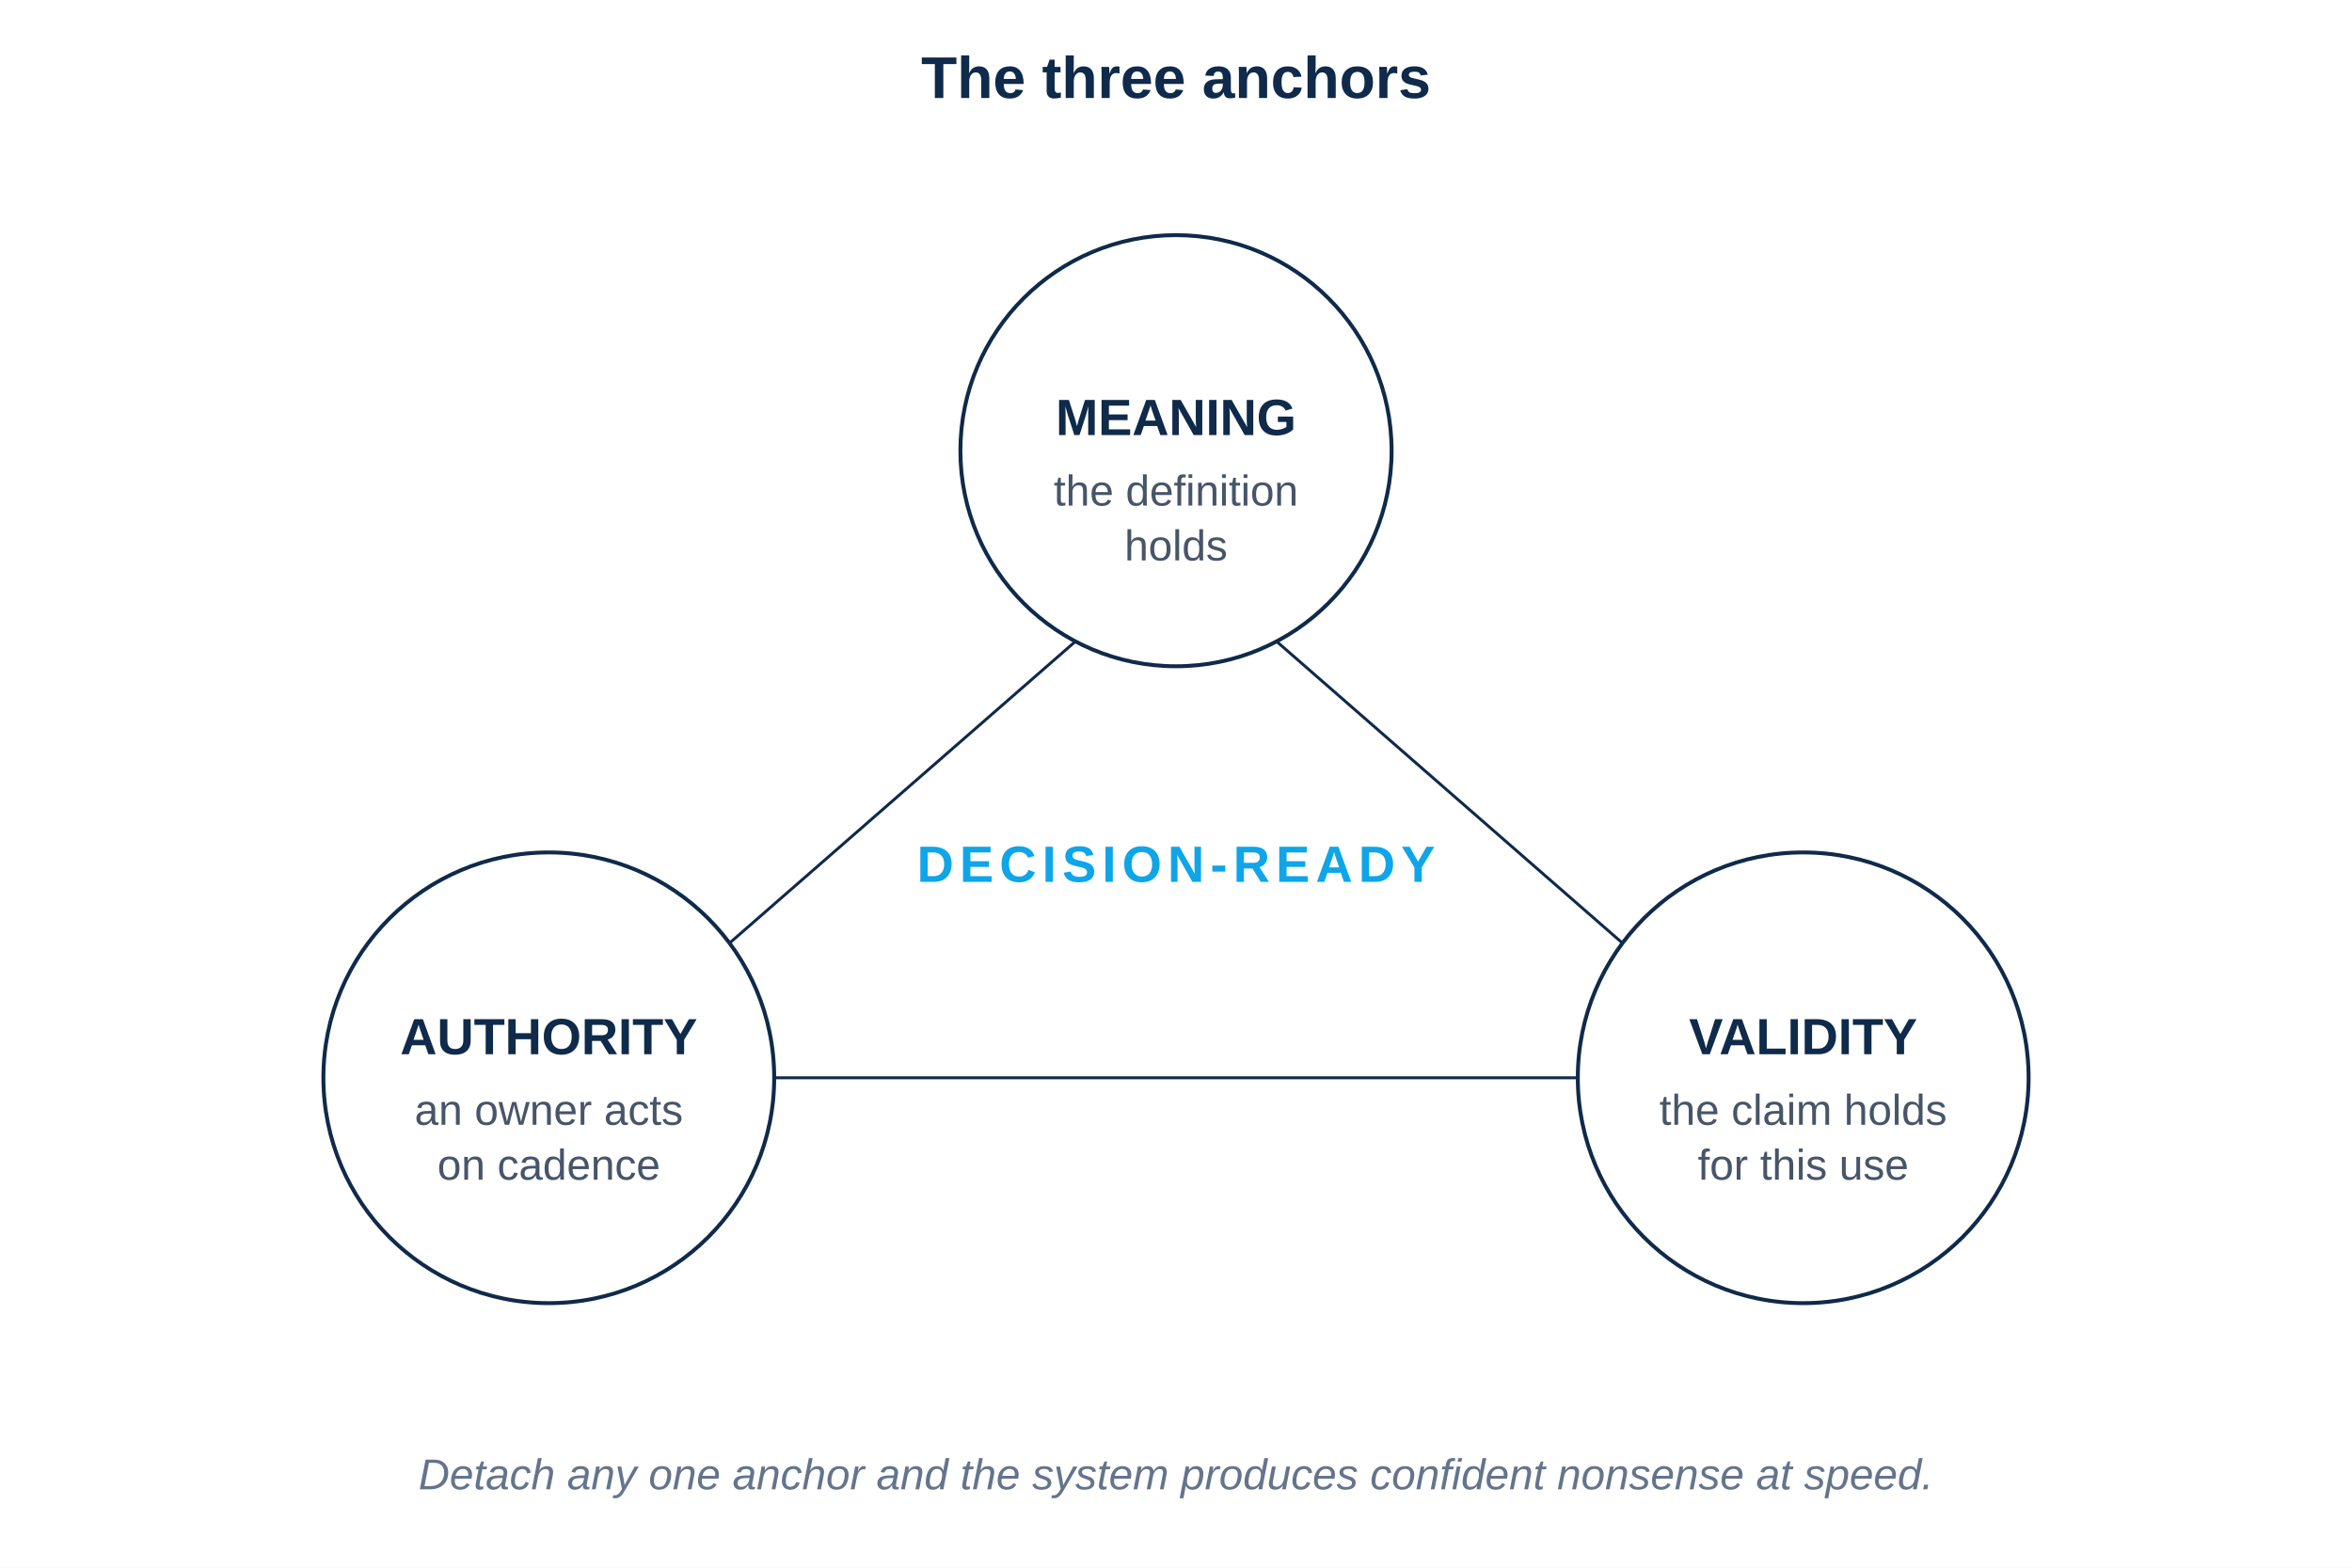
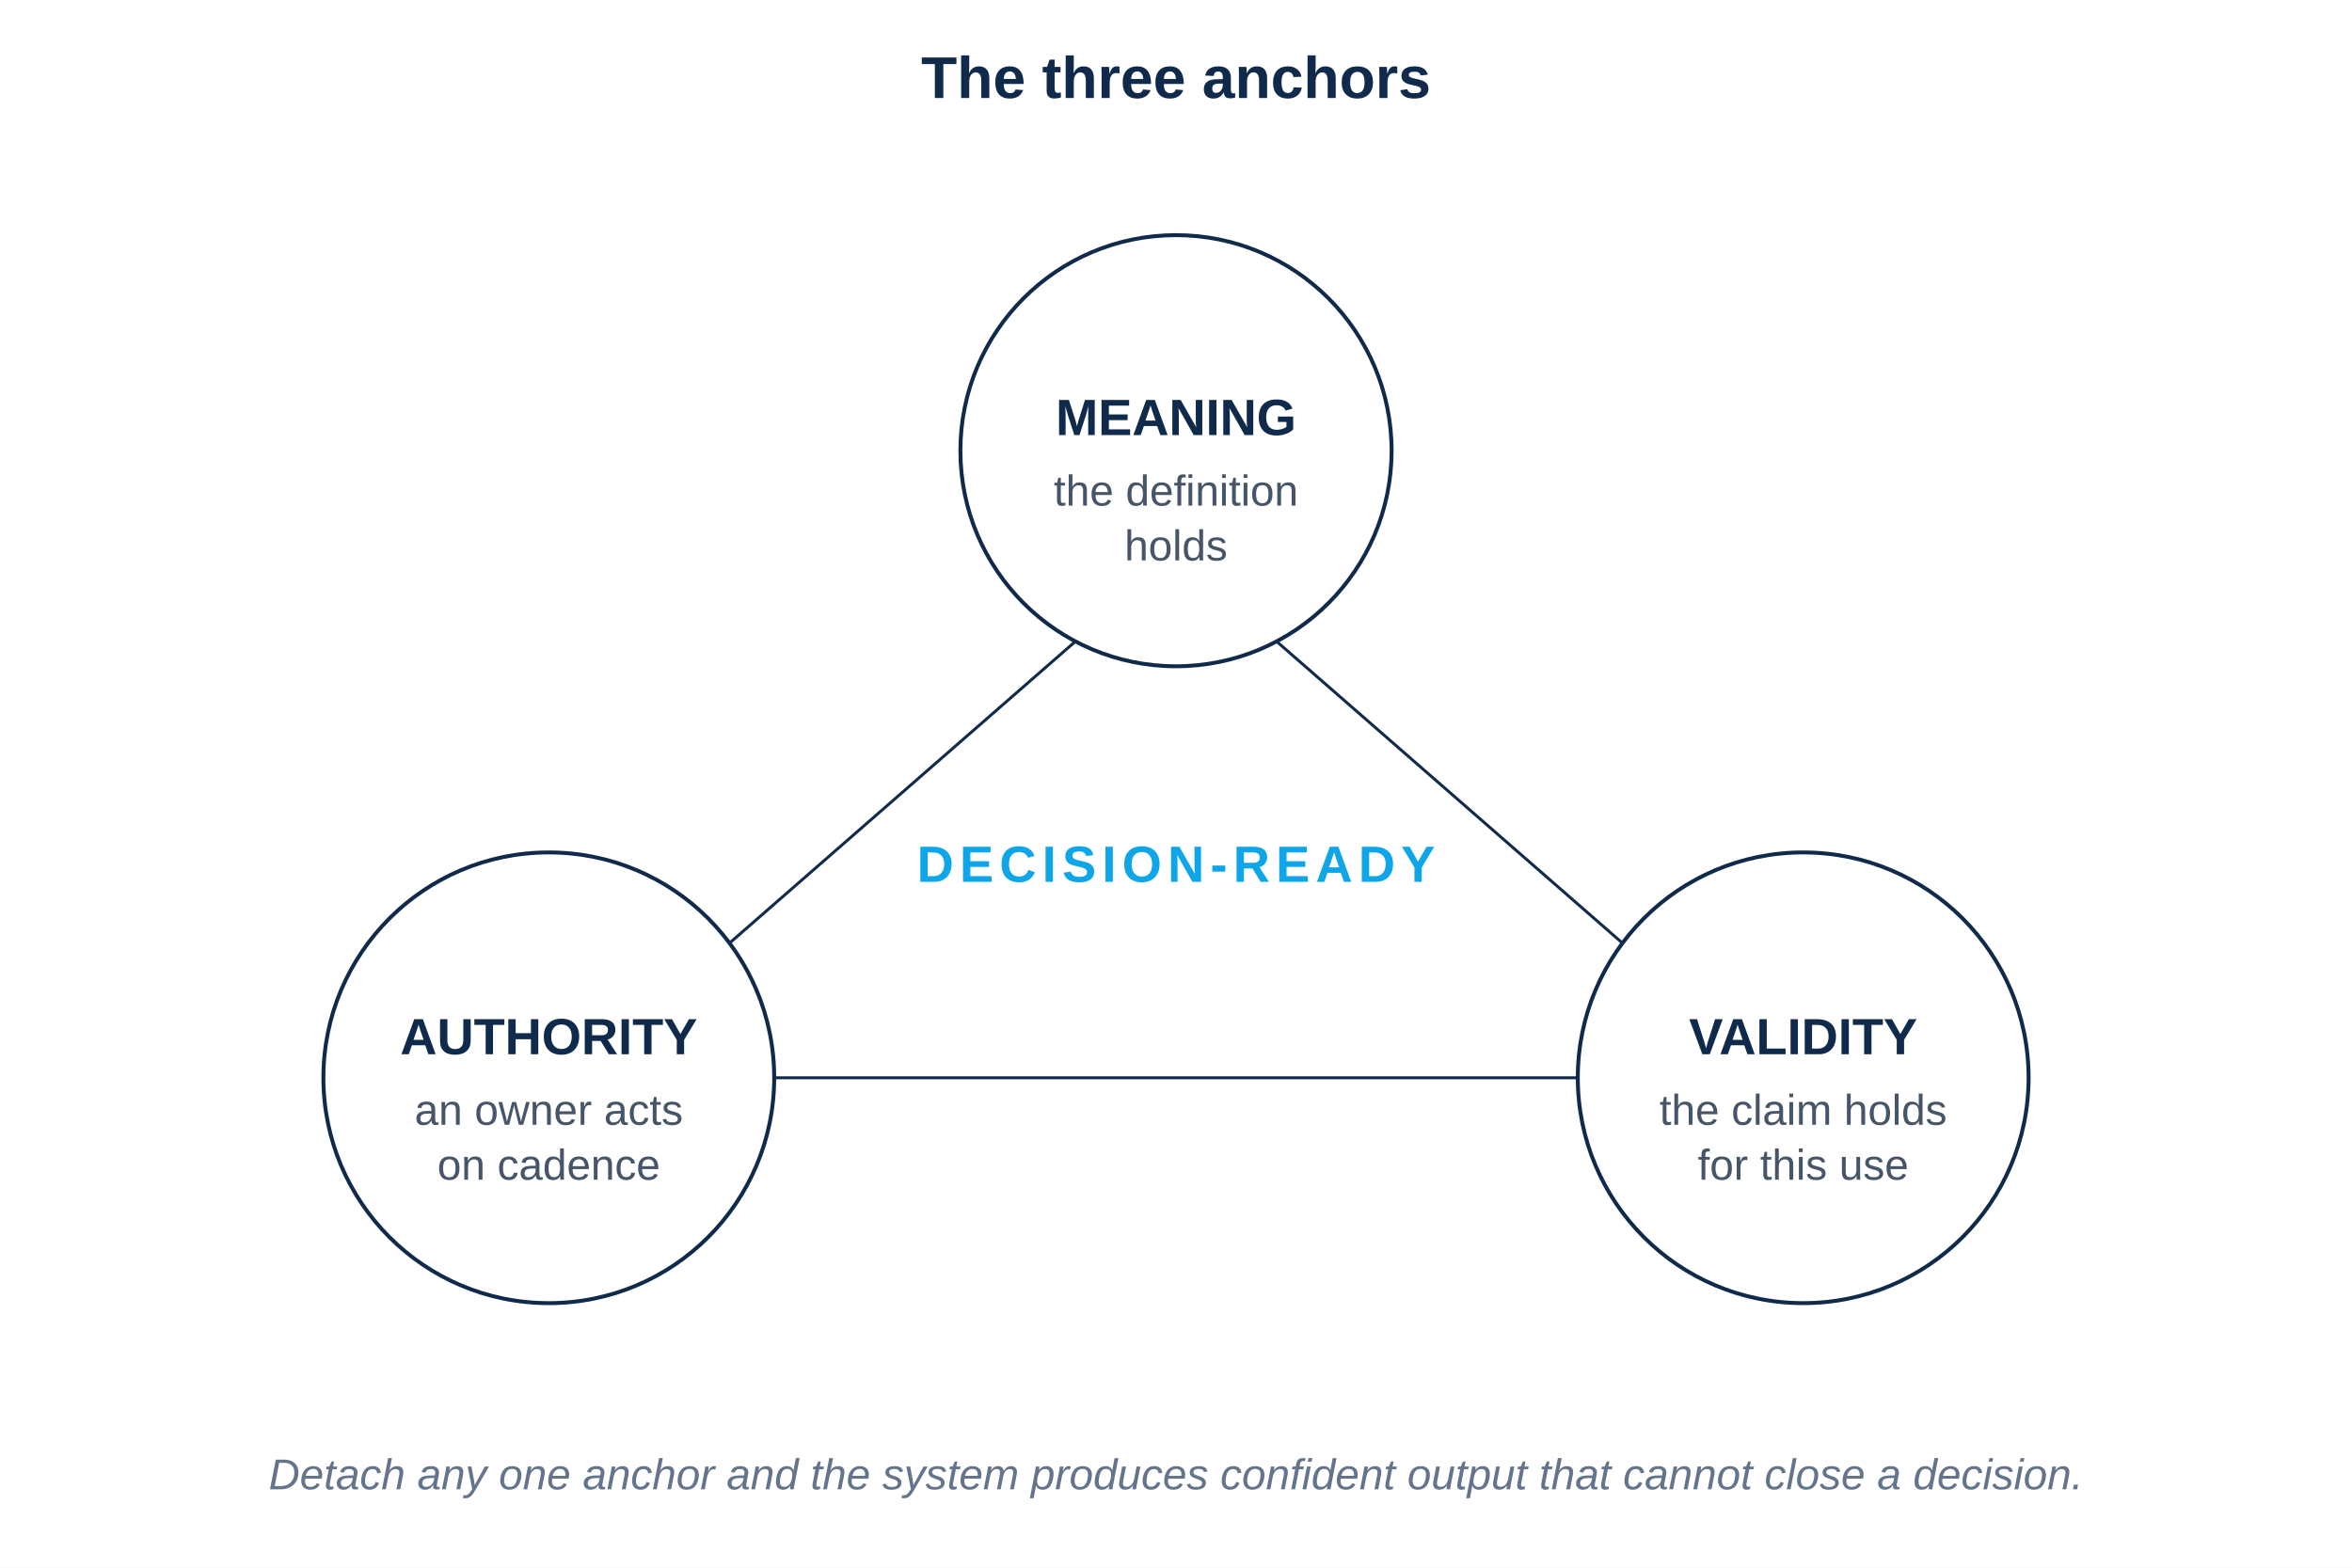
<svg xmlns="http://www.w3.org/2000/svg" viewBox="0 -140 1200 800" role="img">
  <rect x="0" y="-140" width="1200" height="800" fill="#FFFFFF" />
  <text x="600" y="-90" font-family="-apple-system, BlinkMacSystemFont, 'Helvetica Neue', Arial, sans-serif" font-size="30" font-weight="700" fill="#0F2A4A" text-anchor="middle">The three anchors</text>
  <g transform="translate(0, -40)">
    <line x1="580" y1="200" x2="345" y2="405" stroke="#0F2A4A" stroke-width="1.5" />
    <line x1="620" y1="200" x2="855" y2="405" stroke="#0F2A4A" stroke-width="1.5" />
    <line x1="380" y1="450" x2="820" y2="450" stroke="#0F2A4A" stroke-width="1.5" />
    <circle cx="600" cy="130" r="110" fill="#FFFFFF" stroke="#0F2A4A" stroke-width="2" />
    <text x="600" y="122" font-family="-apple-system, BlinkMacSystemFont, 'Helvetica Neue', Arial, sans-serif" font-size="26" font-weight="600" fill="#0F2A4A" text-anchor="middle">MEANING</text>
    <text x="600" y="158" font-family="-apple-system, BlinkMacSystemFont, 'Helvetica Neue', Arial, sans-serif" font-size="22" fill="#475569" text-anchor="middle">the definition</text>
    <text x="600" y="186" font-family="-apple-system, BlinkMacSystemFont, 'Helvetica Neue', Arial, sans-serif" font-size="22" fill="#475569" text-anchor="middle">holds</text>
    <circle cx="280" cy="450" r="115" fill="#FFFFFF" stroke="#0F2A4A" stroke-width="2" />
    <text x="280" y="438" font-family="-apple-system, BlinkMacSystemFont, 'Helvetica Neue', Arial, sans-serif" font-size="26" font-weight="600" fill="#0F2A4A" text-anchor="middle">AUTHORITY</text>
    <text x="280" y="474" font-family="-apple-system, BlinkMacSystemFont, 'Helvetica Neue', Arial, sans-serif" font-size="22" fill="#475569" text-anchor="middle">an owner acts</text>
    <text x="280" y="502" font-family="-apple-system, BlinkMacSystemFont, 'Helvetica Neue', Arial, sans-serif" font-size="22" fill="#475569" text-anchor="middle">on cadence</text>
    <circle cx="920" cy="450" r="115" fill="#FFFFFF" stroke="#0F2A4A" stroke-width="2" />
    <text x="920" y="438" font-family="-apple-system, BlinkMacSystemFont, 'Helvetica Neue', Arial, sans-serif" font-size="26" font-weight="600" fill="#0F2A4A" text-anchor="middle">VALIDITY</text>
    <text x="920" y="474" font-family="-apple-system, BlinkMacSystemFont, 'Helvetica Neue', Arial, sans-serif" font-size="22" fill="#475569" text-anchor="middle">the claim holds</text>
    <text x="920" y="502" font-family="-apple-system, BlinkMacSystemFont, 'Helvetica Neue', Arial, sans-serif" font-size="22" fill="#475569" text-anchor="middle">for this use</text>
    <text x="600" y="350" font-family="-apple-system, BlinkMacSystemFont, 'Helvetica Neue', Arial, sans-serif" font-size="26" font-weight="700" letter-spacing="3" fill="#0EA5E9" text-anchor="middle">DECISION-READY</text>
  </g>
-   <text x="600" y="620" font-family="-apple-system, BlinkMacSystemFont, 'Helvetica Neue', Arial, sans-serif" font-size="22" font-style="italic" fill="#64748B" text-anchor="middle">Detach any one anchor and the system produces confident nonsense at speed.</text>
+   <text x="600" y="620" font-family="-apple-system, BlinkMacSystemFont, 'Helvetica Neue', Arial, sans-serif" font-size="22" font-style="italic" fill="#64748B" text-anchor="middle">Detach any one anchor and the system produces confident output that cannot close a decision.</text>
</svg>
